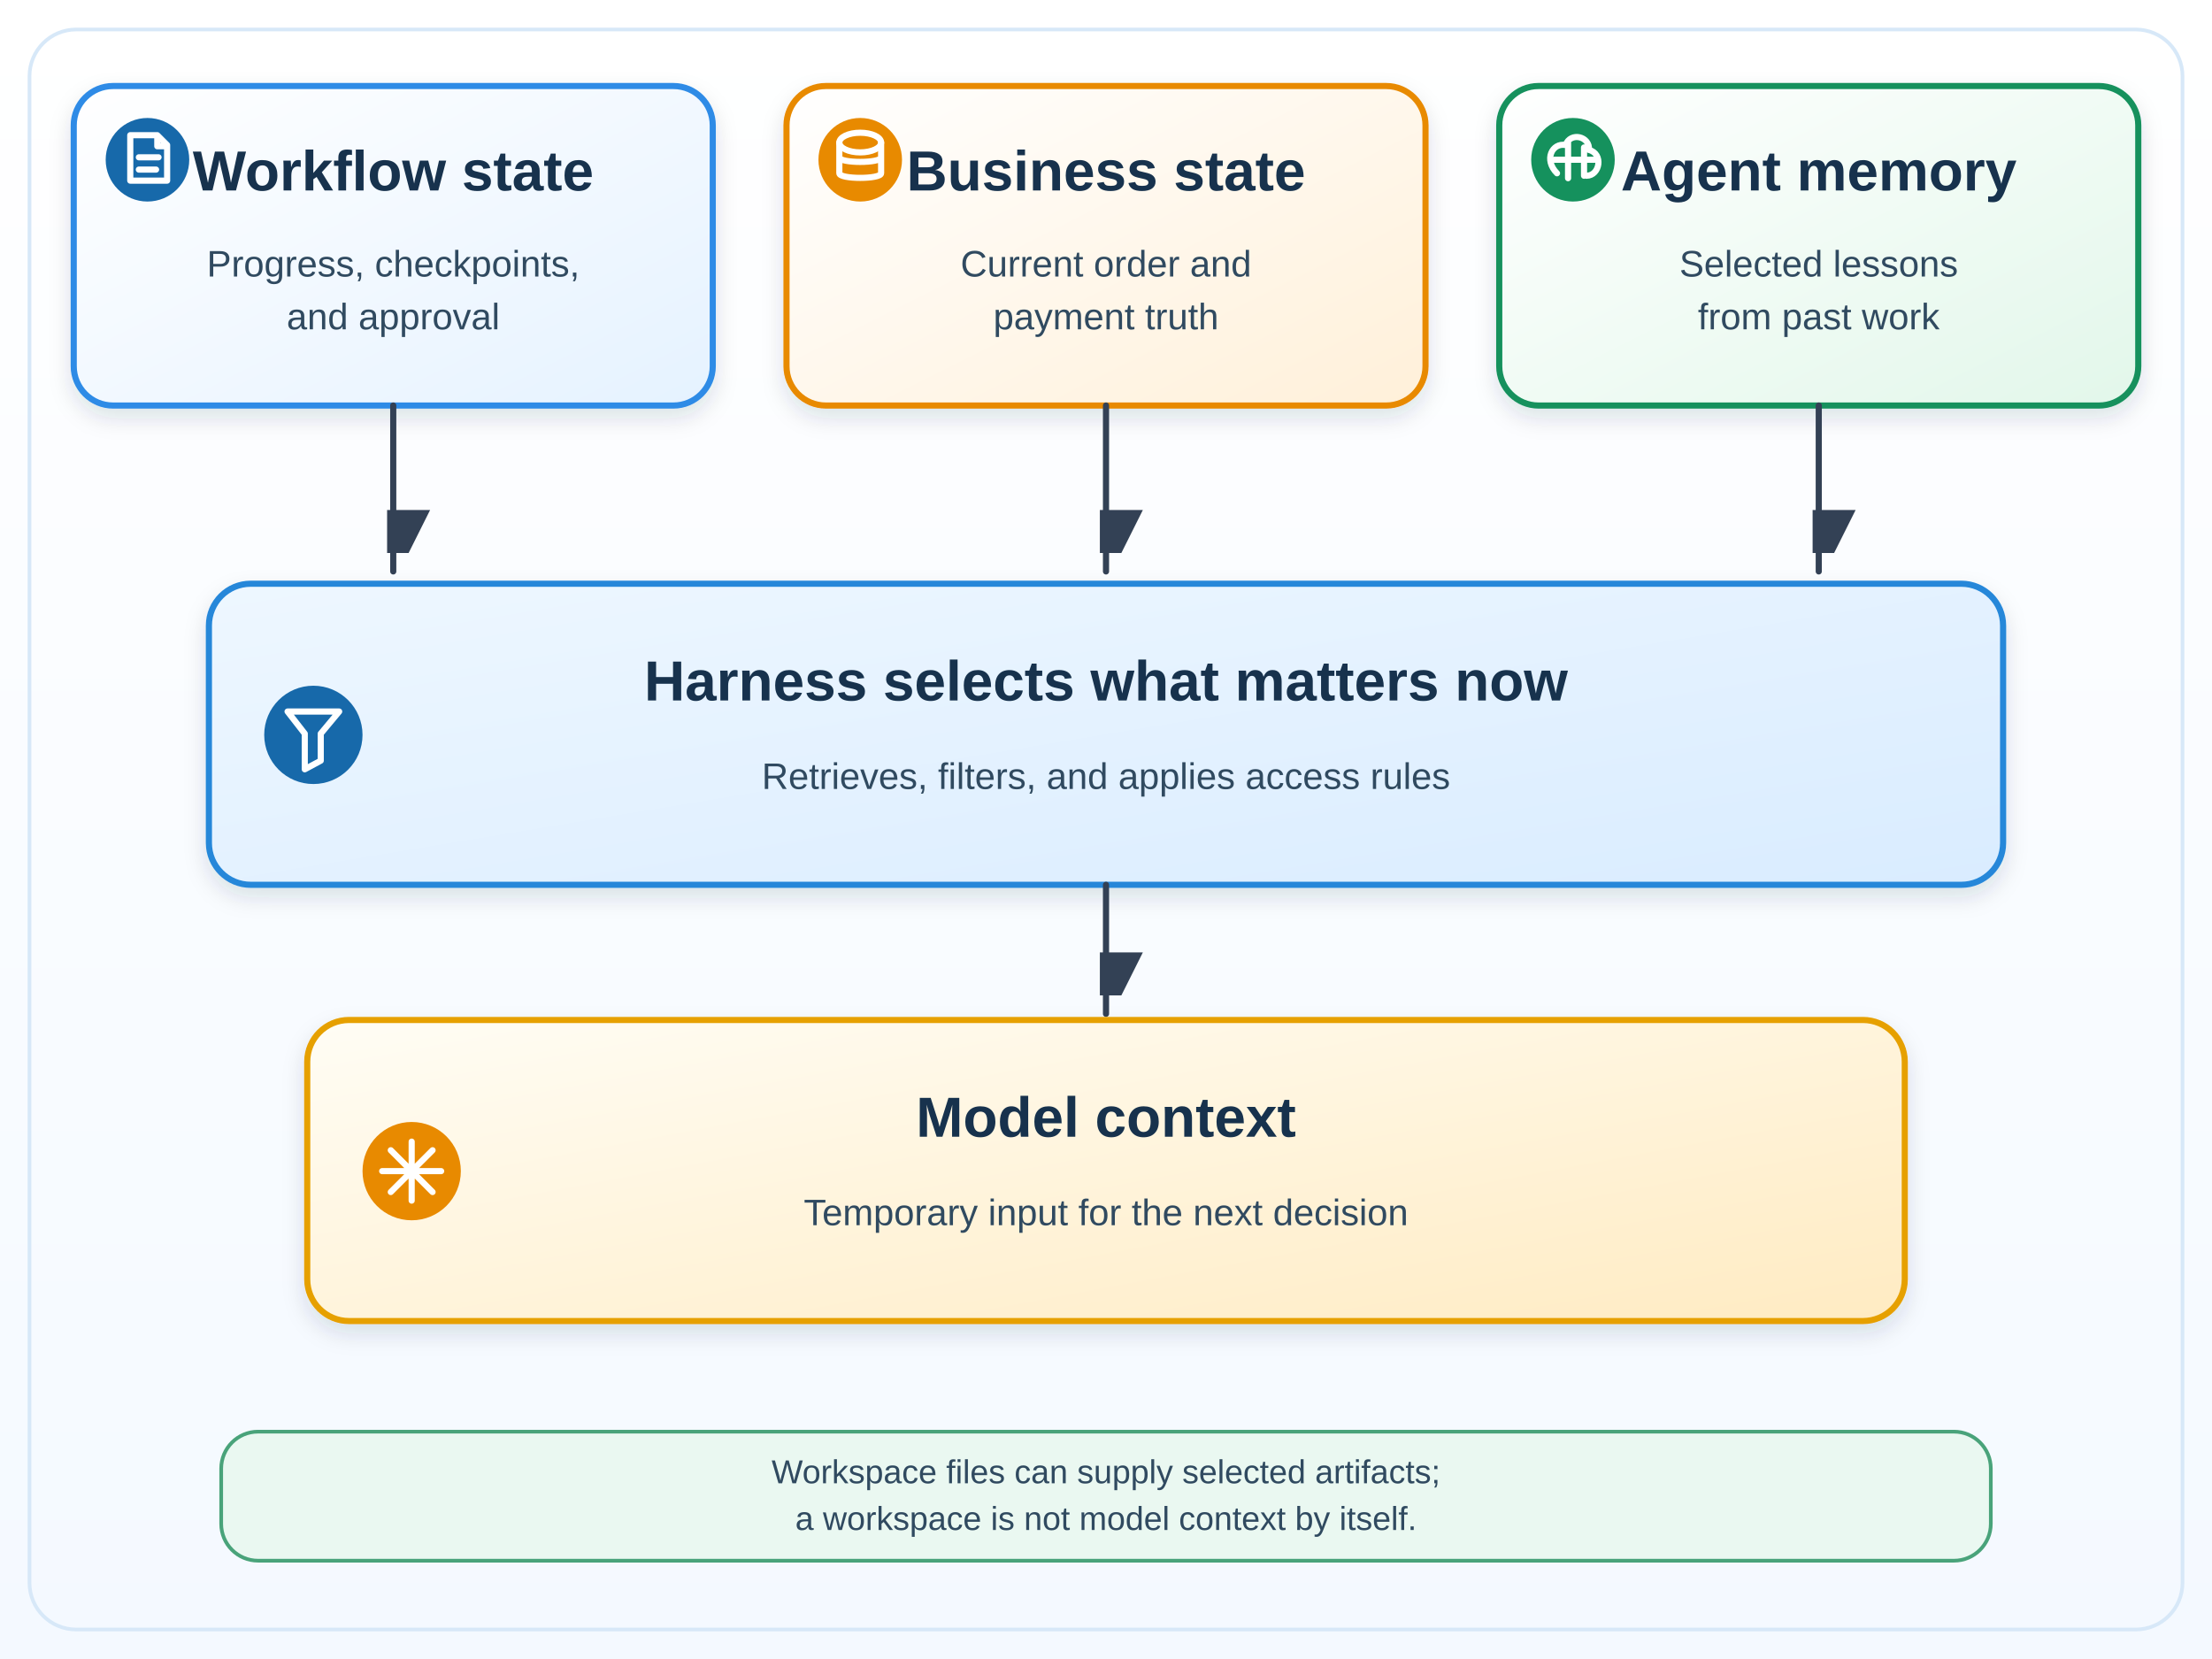
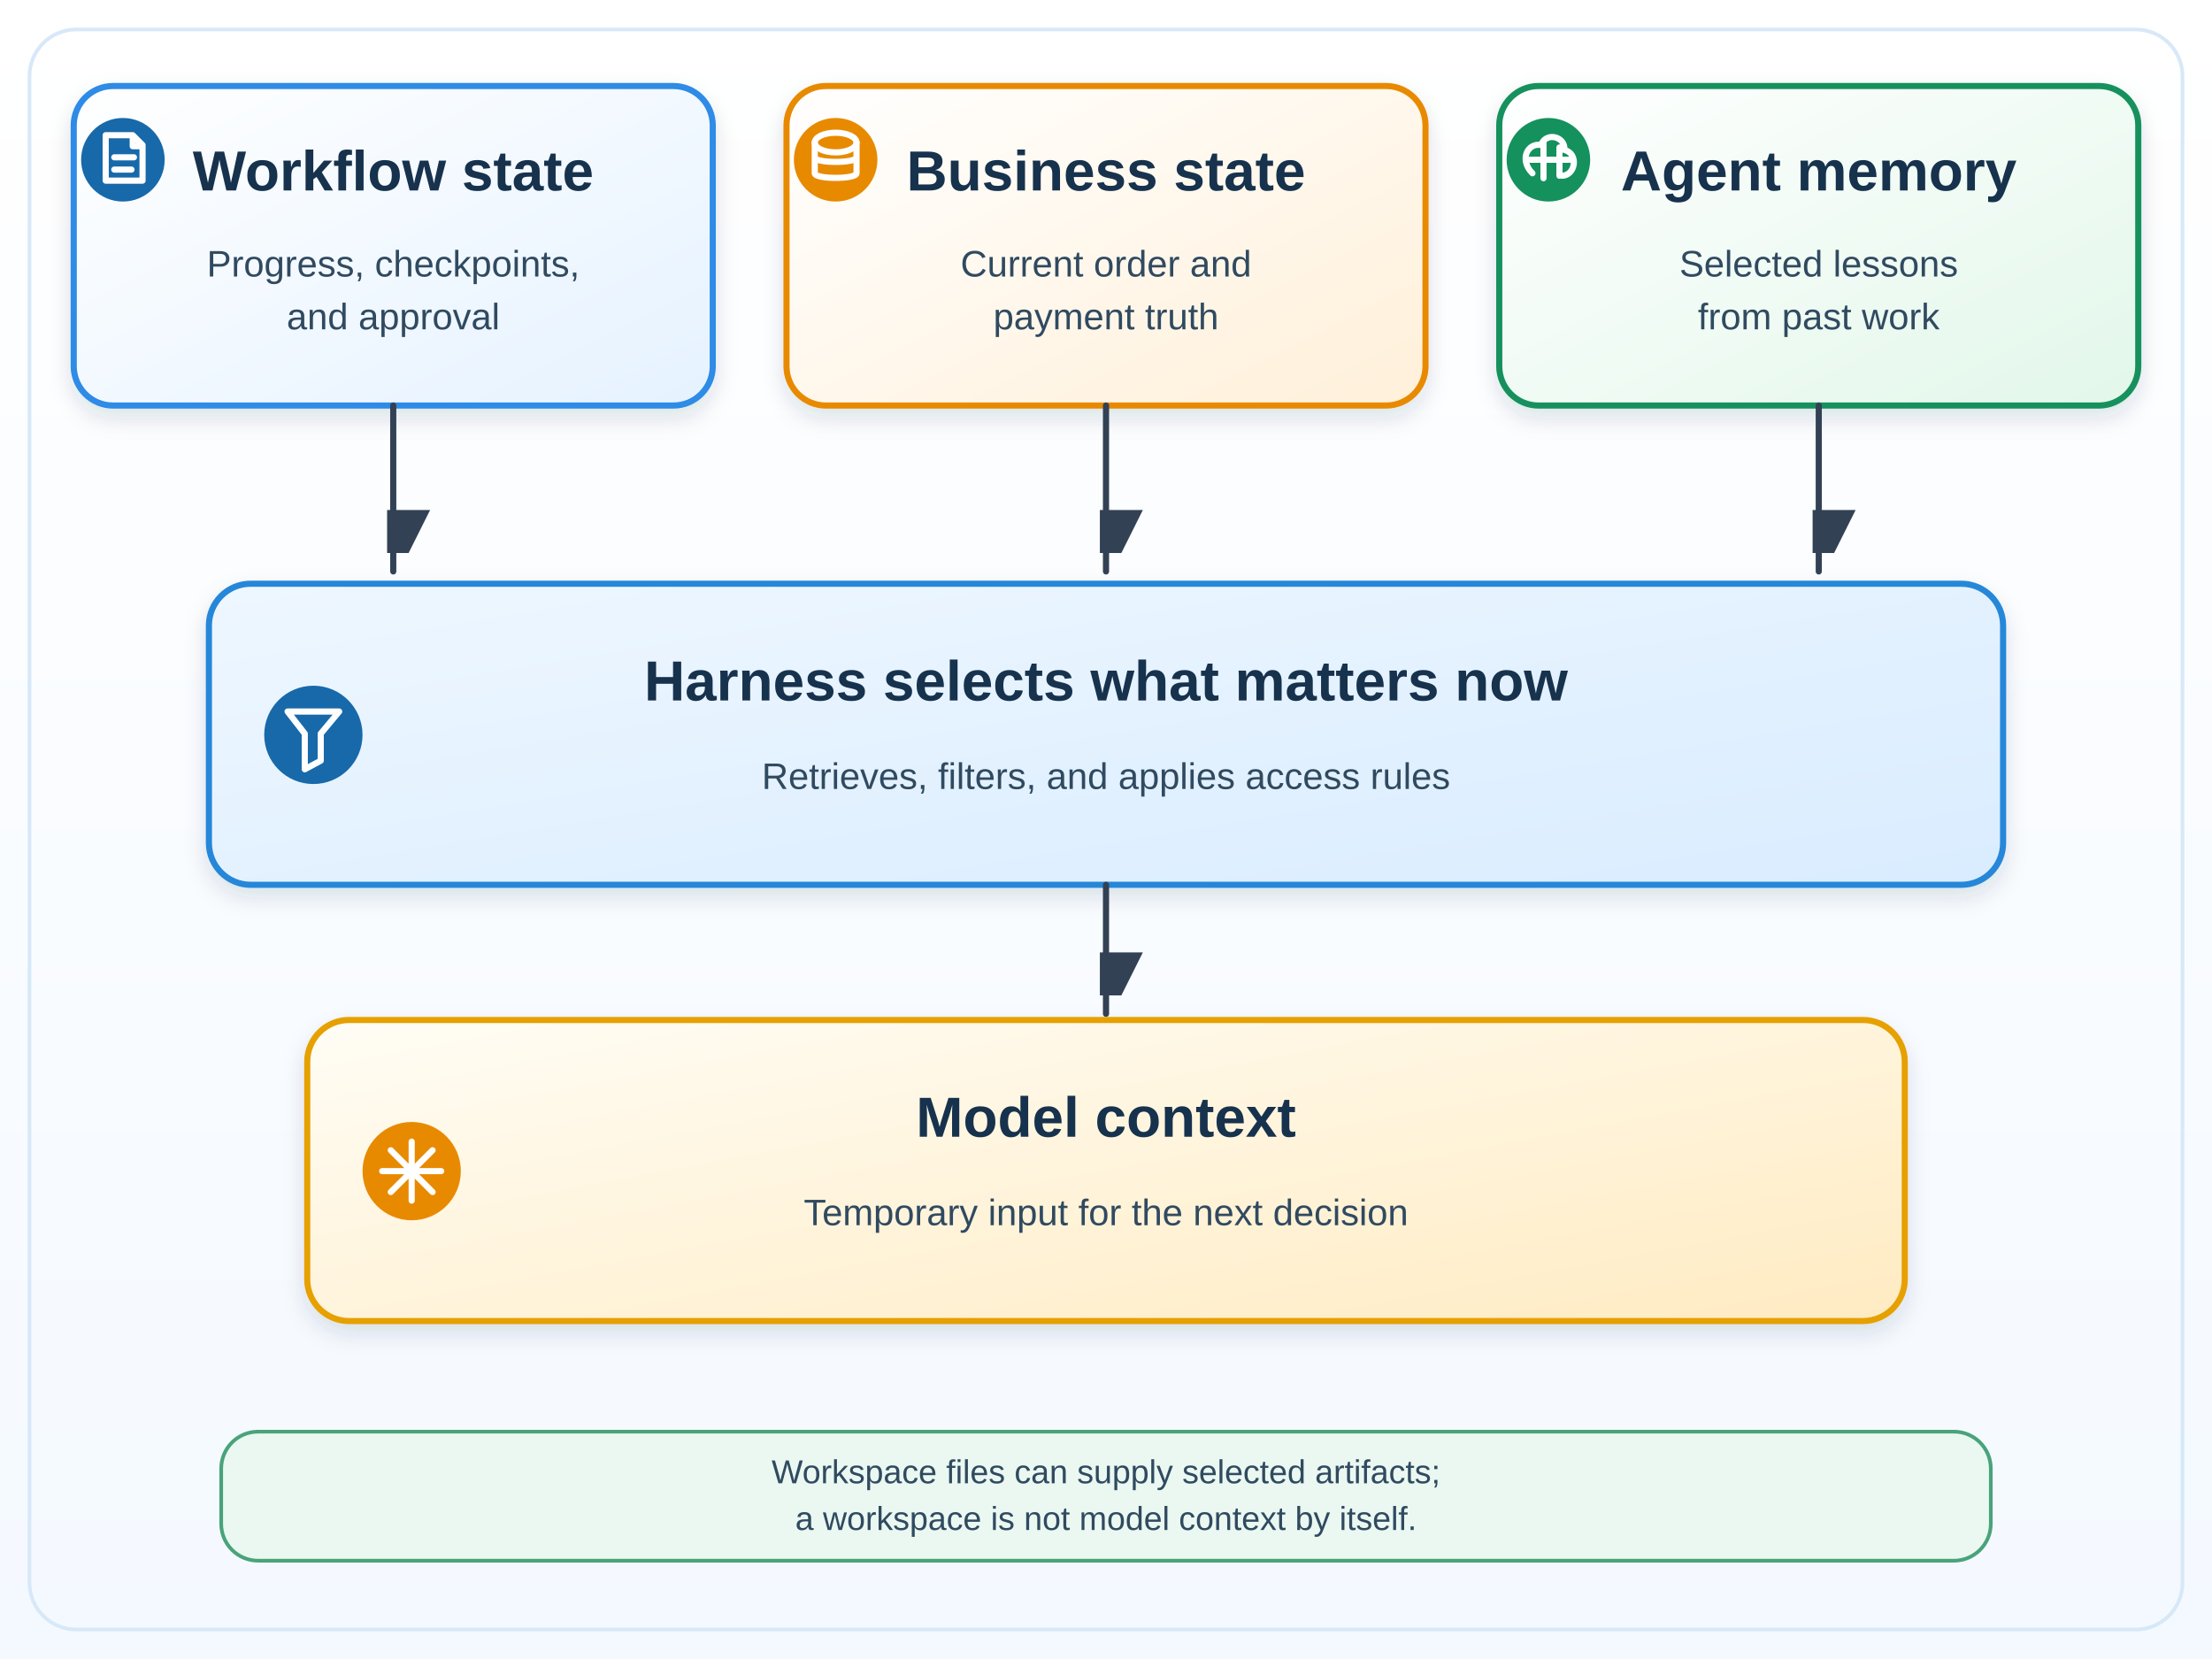
<svg xmlns="http://www.w3.org/2000/svg" width="1800" height="1350" viewBox="0 0 1800 1350">
  <style>
    .title { font: 700 46px Arial, sans-serif; fill: #17324D; }
    .label { font: 400 30px Arial, sans-serif; fill: #304A60; }
    .note { font: 400 27px Arial, sans-serif; fill: #304A60; }
    .line { stroke: #334155; stroke-width: 5; fill: none; stroke-linecap: round; stroke-linejoin: round; }
    .icon { fill: none; stroke: #FFFFFF; stroke-width: 5; stroke-linecap: round; stroke-linejoin: round; }
  </style>
  <defs>
    <linearGradient id="page" x1="0" y1="0" x2="0" y2="1">
      <stop offset="0" stop-color="#FFFFFF" />
      <stop offset="1" stop-color="#F4F9FF" />
    </linearGradient>
    <linearGradient id="workflow" x1="0" y1="0" x2="1" y2="1">
      <stop offset="0" stop-color="#FFFFFF" />
      <stop offset="1" stop-color="#E5F2FF" />
    </linearGradient>
    <linearGradient id="business" x1="0" y1="0" x2="1" y2="1">
      <stop offset="0" stop-color="#FFFFFF" />
      <stop offset="1" stop-color="#FFF0D9" />
    </linearGradient>
    <linearGradient id="memory" x1="0" y1="0" x2="1" y2="1">
      <stop offset="0" stop-color="#FFFFFF" />
      <stop offset="1" stop-color="#E2F7EA" />
    </linearGradient>
    <linearGradient id="harness" x1="0" y1="0" x2="1" y2="1">
      <stop offset="0" stop-color="#EEF7FF" />
      <stop offset="1" stop-color="#D9ECFF" />
    </linearGradient>
    <linearGradient id="context" x1="0" y1="0" x2="1" y2="1">
      <stop offset="0" stop-color="#FFFDF5" />
      <stop offset="1" stop-color="#FFEBC2" />
    </linearGradient>
    <filter id="shadow" x="-10%" y="-15%" width="120%" height="140%">
      <feDropShadow dx="0" dy="8" stdDeviation="9" flood-color="#17324D" flood-opacity="0.13" />
    </filter>
    <marker id="arrow" markerWidth="7" markerHeight="7" refX="10" refY="6" orient="auto">
      <path d="M 0 0 L 12 6 L 0 12 z" fill="#334155" />
    </marker>
  </defs>
  <rect width="100%" height="100%" fill="url(#page)" />
  <rect x="24" y="24" width="1752" height="1302" rx="38" fill="none" stroke="#D7E8F8" stroke-width="3" />
  <rect x="60" y="70" width="520" height="260" rx="32" fill="url(#workflow)" stroke="#2E8BE6" stroke-width="5" filter="url(#shadow)" />
-   <circle cx="120" cy="130" r="34" fill="#1769AA" />
-   <path d="M106 110 H128 L136 118 V147 H106 Z M128 110 V119 H136 M113 128 H129 M113 138 H127" class="icon" />
+   <circle cx="100" cy="130" r="34" fill="#1769AA" />
+   <path d="M86 110 H108 L116 118 V147 H86 Z M108 110 V119 H116 M93 128 H109 M93 138 H107" class="icon" />
  <text x="320" y="155" text-anchor="middle" class="title">Workflow state</text>
  <text x="320" y="225" text-anchor="middle" class="label">Progress, checkpoints,</text>
  <text x="320" y="268" text-anchor="middle" class="label">and approval</text>
  <rect x="640" y="70" width="520" height="260" rx="32" fill="url(#business)" stroke="#E88A00" stroke-width="5" filter="url(#shadow)" />
-   <circle cx="700" cy="130" r="34" fill="#E88A00" />
-   <ellipse cx="700" cy="116" rx="17" ry="8" class="icon" />
-   <path d="M683 116 V141 C683 146 717 146 717 141 V116 M683 128 C683 133 717 133 717 128" class="icon" />
+   <circle cx="680" cy="130" r="34" fill="#E88A00" />
+   <ellipse cx="680" cy="116" rx="17" ry="8" class="icon" />
+   <path d="M663 116 V141 C663 146 697 146 697 141 V116 M663 128 C663 133 697 133 697 128" class="icon" />
  <text x="900" y="155" text-anchor="middle" class="title">Business state</text>
  <text x="900" y="225" text-anchor="middle" class="label">Current order and</text>
  <text x="900" y="268" text-anchor="middle" class="label">payment truth</text>
  <rect x="1220" y="70" width="520" height="260" rx="32" fill="url(#memory)" stroke="#15915D" stroke-width="5" filter="url(#shadow)" />
-   <circle cx="1280" cy="130" r="34" fill="#15915D" />
-   <path d="M1267 141 C1256 130 1263 116 1274 118 C1278 107 1294 111 1293 122 C1305 125 1302 143 1291 143 M1276 115 V145 M1289 120 V143 M1265 130 H1299" class="icon" />
+   <circle cx="1260" cy="130" r="34" fill="#15915D" />
+   <path d="M1247 141 C1236 130 1243 116 1254 118 C1258 107 1274 111 1273 122 C1285 125 1282 143 1271 143 M1256 115 V145 M1269 120 V143 M1245 130 H1279" class="icon" />
  <text x="1480" y="155" text-anchor="middle" class="title">Agent memory</text>
  <text x="1480" y="225" text-anchor="middle" class="label">Selected lessons</text>
  <text x="1480" y="268" text-anchor="middle" class="label">from past work</text>
  <path d="M320 330 L320 465" class="line" marker-end="url(#arrow)" />
  <path d="M900 330 L900 465" class="line" marker-end="url(#arrow)" />
  <path d="M1480 330 L1480 465" class="line" marker-end="url(#arrow)" />
  <rect x="170" y="475" width="1460" height="245" rx="34" fill="url(#harness)" stroke="#2587D9" stroke-width="5" filter="url(#shadow)" />
  <circle cx="255" cy="598" r="40" fill="#1769AA" />
  <path d="M234 579 H276 L261 597 V619 L248 626 V597 Z" class="icon" />
  <text x="900" y="570" text-anchor="middle" class="title">Harness selects what matters now</text>
  <text x="900" y="642" text-anchor="middle" class="label">Retrieves, filters, and applies access rules</text>
  <path d="M900 720 L900 825" class="line" marker-end="url(#arrow)" />
  <rect x="250" y="830" width="1300" height="245" rx="34" fill="url(#context)" stroke="#E6A000" stroke-width="5" filter="url(#shadow)" />
  <circle cx="335" cy="953" r="40" fill="#E88A00" />
  <path d="M335 929 V977 M311 953 H359 M318 936 L352 970 M352 936 L318 970" class="icon" />
  <text x="900" y="925" text-anchor="middle" class="title">Model context</text>
  <text x="900" y="997" text-anchor="middle" class="label">Temporary input for the next decision</text>
  <rect x="180" y="1165" width="1440" height="105" rx="30" fill="#EAF8F1" stroke="#49A37A" stroke-width="3" />
  <text x="900" y="1207" text-anchor="middle" class="note">Workspace files can supply selected artifacts;</text>
  <text x="900" y="1245" text-anchor="middle" class="note">a workspace is not model context by itself.</text>
</svg>
